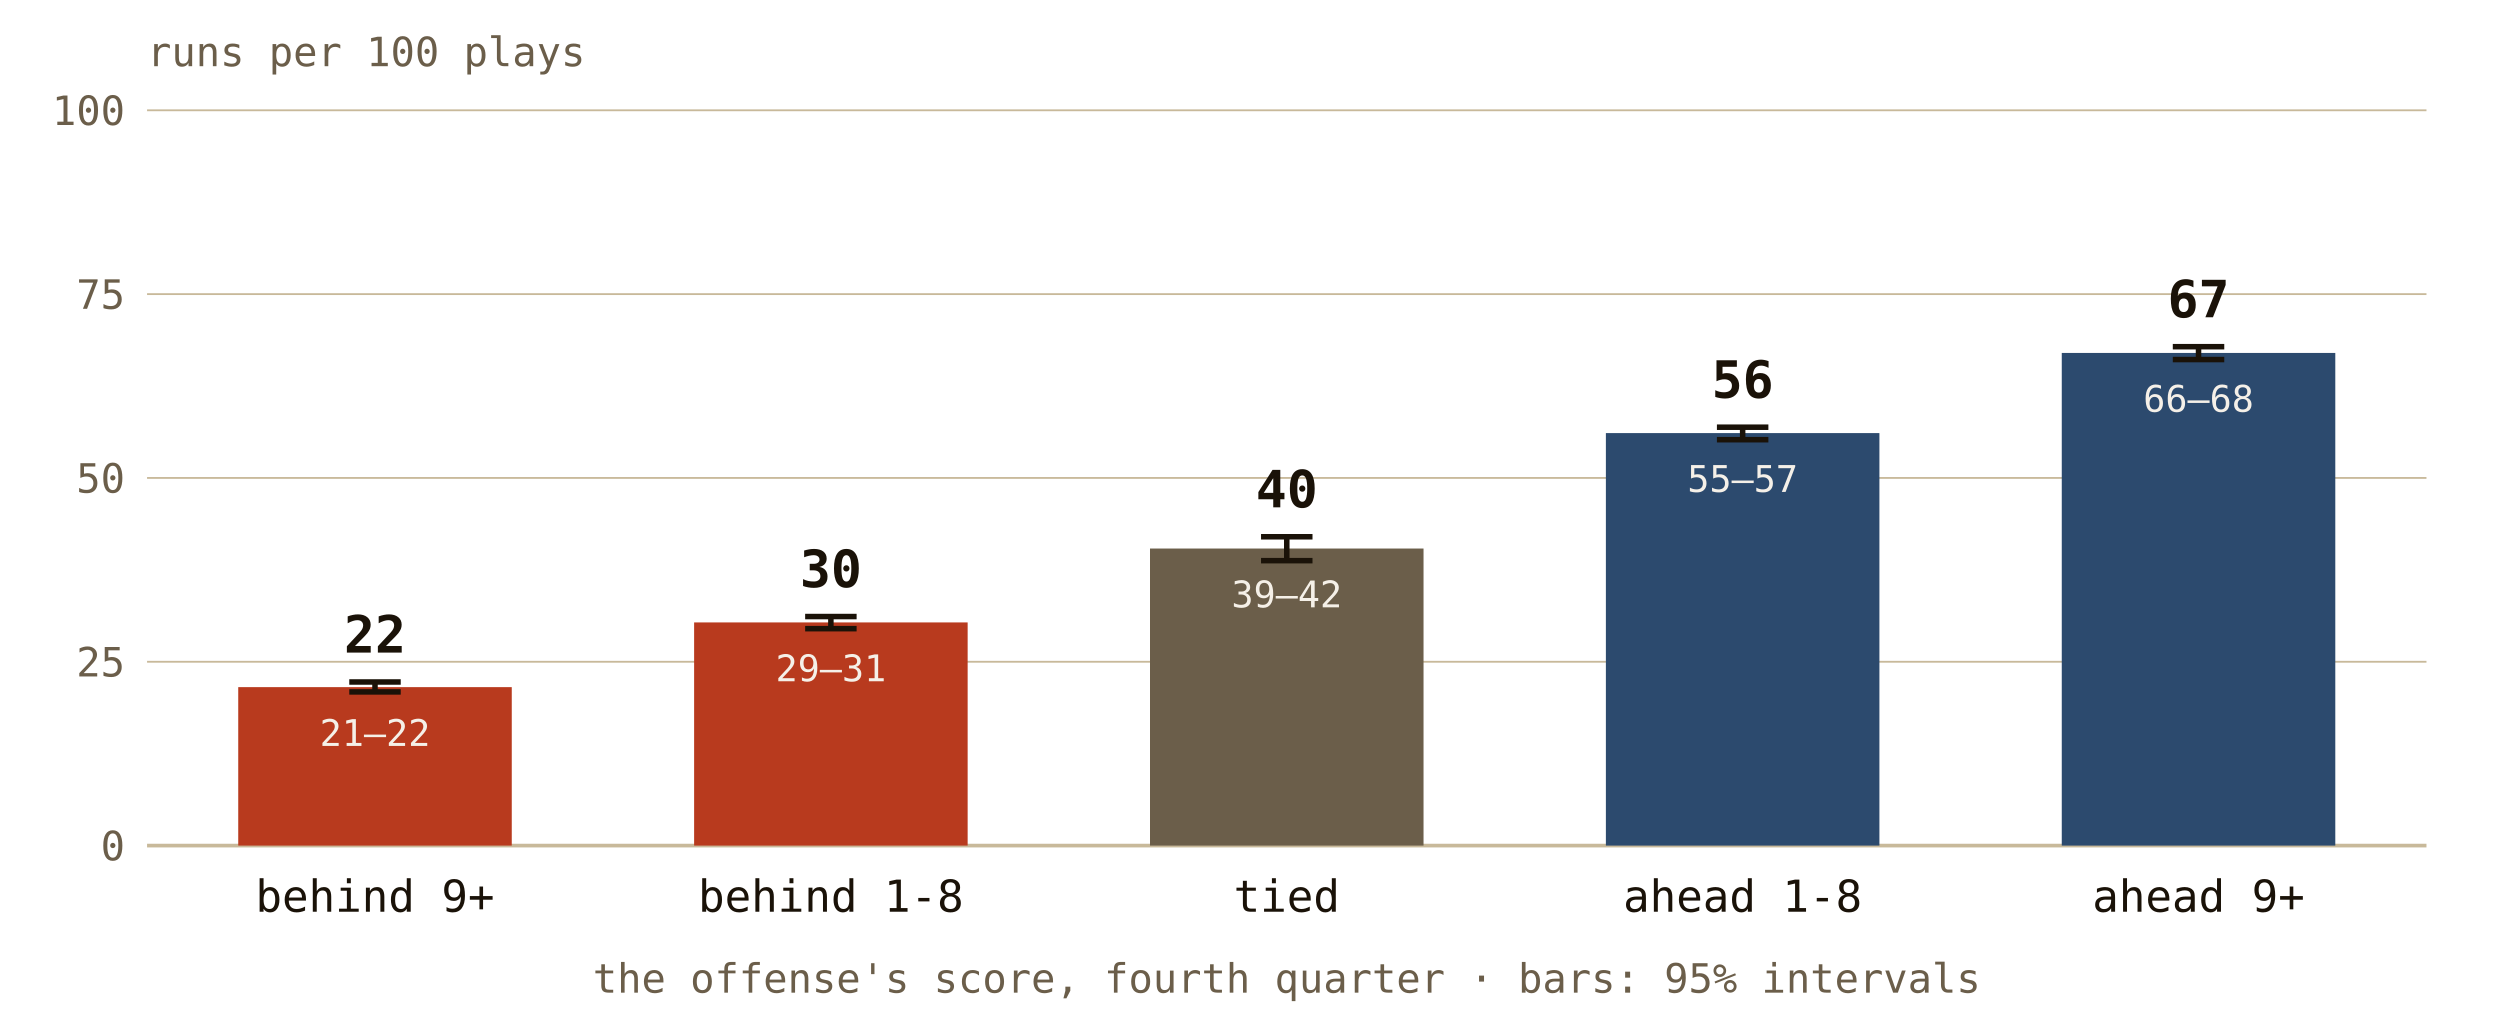
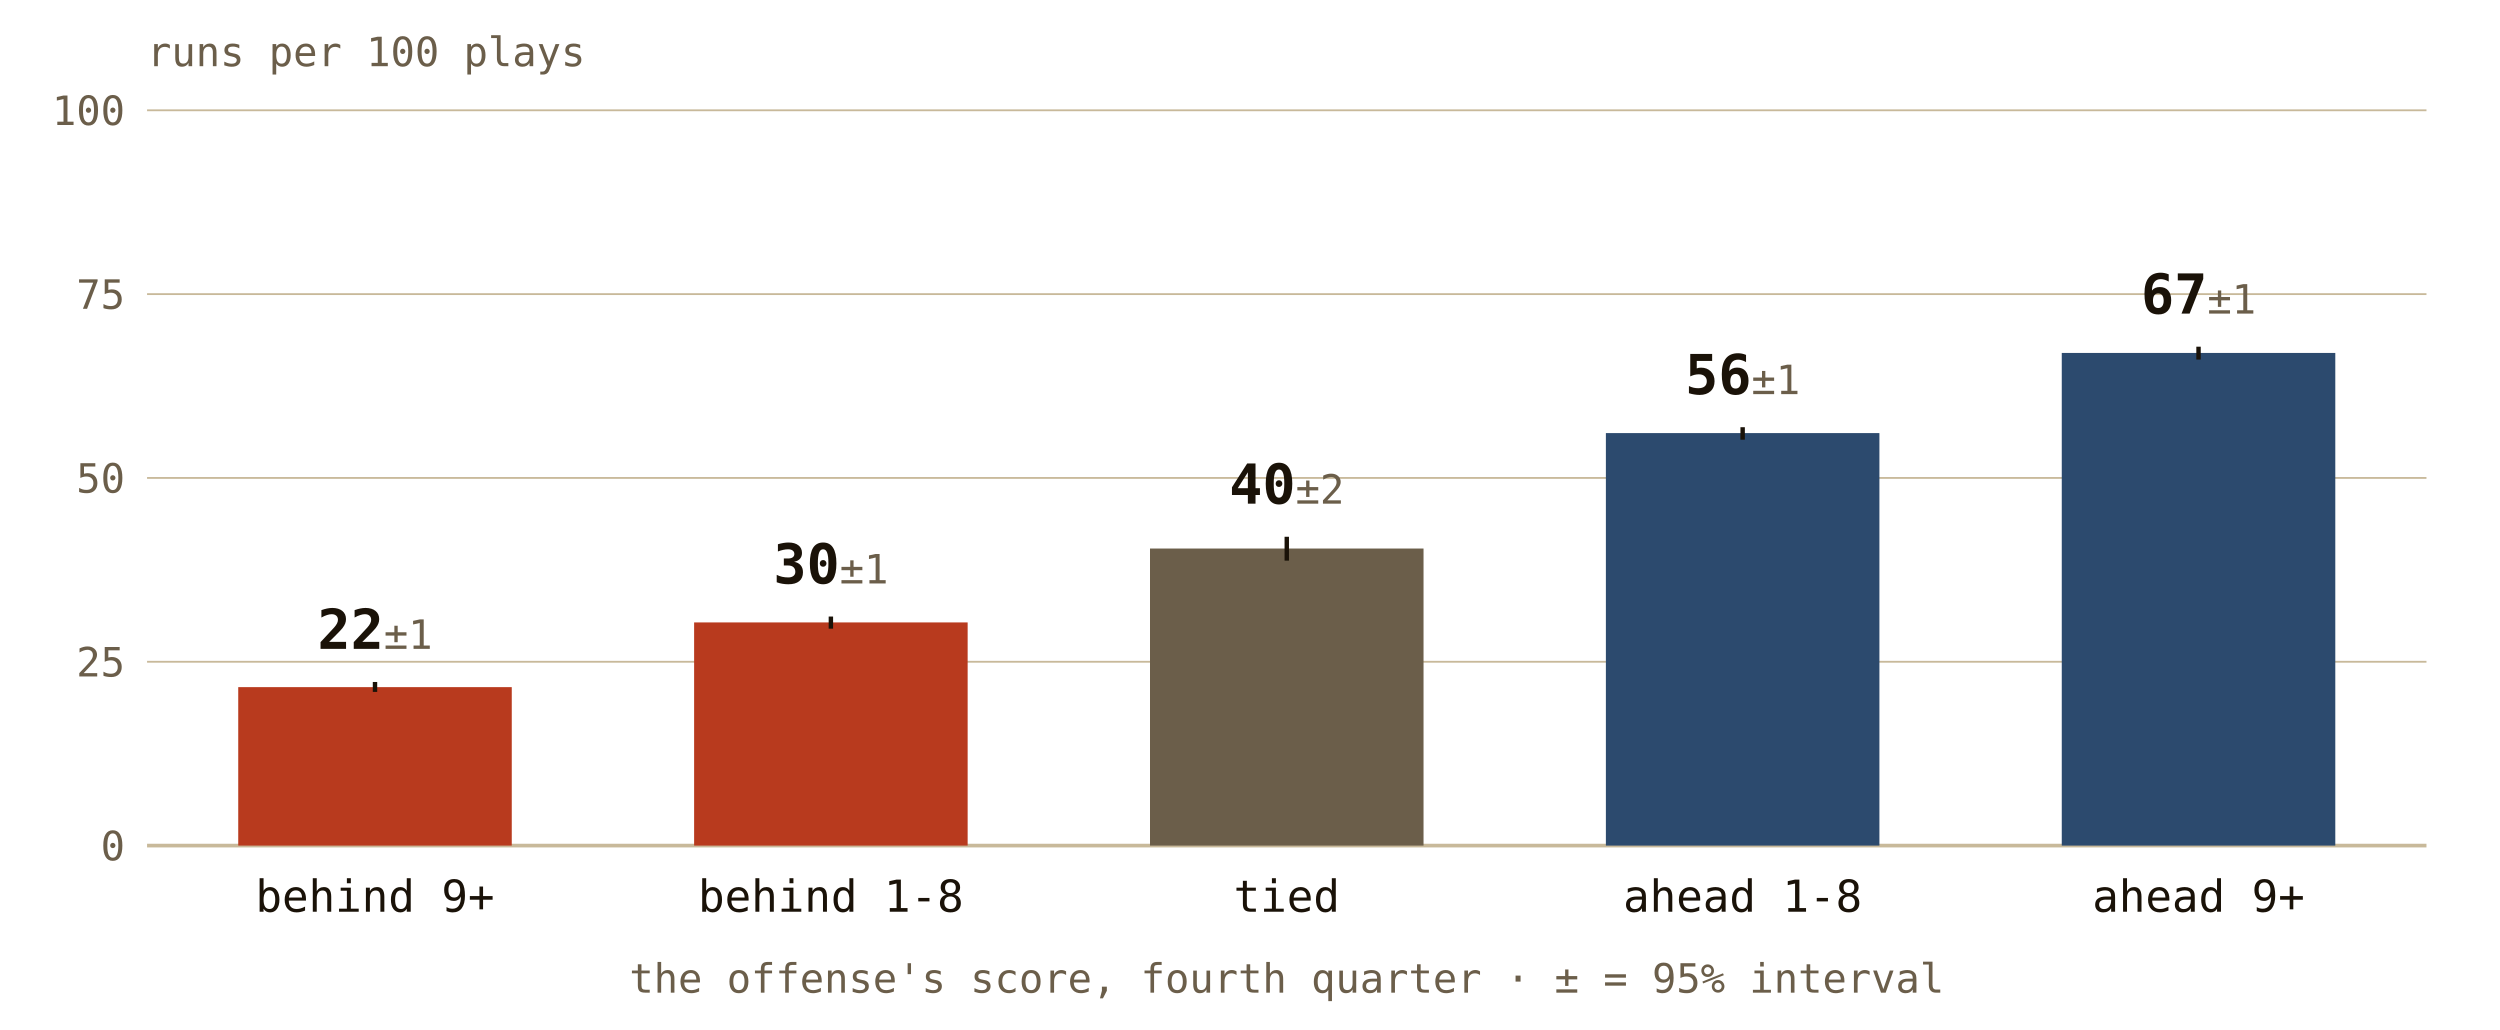
<svg class="chart" viewBox="0 0 680 280" role="img" aria-label="Fourth quarter, runs per 100 plays by the offense's score, with 95 percent intervals: behind 9+: 22 (21 to 22); behind 1-8: 30 (29 to 31); tied: 40 (39 to 42); ahead 1-8: 56 (55 to 57); ahead 9+: 67 (66 to 68)." style="max-width:680px;margin:0 auto" font-family="'Roboto Mono',monospace">
  <line x1="40" x2="660" y1="230.0" y2="230.0" stroke="#c8b99a" stroke-width="1" />
  <text x="34" y="234.0" font-size="11" fill="#6b5e4a" text-anchor="end">0</text>
  <line x1="40" x2="660" y1="180.0" y2="180.0" stroke="#c8b99a" stroke-width="0.5" />
  <text x="34" y="184.0" font-size="11" fill="#6b5e4a" text-anchor="end">25</text>
  <line x1="40" x2="660" y1="130.0" y2="130.0" stroke="#c8b99a" stroke-width="0.5" />
  <text x="34" y="134.0" font-size="11" fill="#6b5e4a" text-anchor="end">50</text>
  <line x1="40" x2="660" y1="80.0" y2="80.0" stroke="#c8b99a" stroke-width="0.5" />
  <text x="34" y="84.0" font-size="11" fill="#6b5e4a" text-anchor="end">75</text>
  <line x1="40" x2="660" y1="30.0" y2="30.0" stroke="#c8b99a" stroke-width="0.5" />
  <text x="34" y="34.0" font-size="11" fill="#6b5e4a" text-anchor="end">100</text>
  <rect x="64.8" y="186.9" width="74.4" height="43.1" fill="#b83a1e" />
-   <line x1="102.0" x2="102.0" y1="188.2" y2="185.5" stroke="#1a1208" stroke-width="1.5" />
-   <line x1="95.0" x2="109.0" y1="188.2" y2="188.2" stroke="#1a1208" stroke-width="1.5" />
-   <line x1="95.0" x2="109.0" y1="185.5" y2="185.5" stroke="#1a1208" stroke-width="1.5" />
-   <text x="102.0" y="177.5" font-size="14" font-weight="600" fill="#1a1208" text-anchor="middle">22</text>
-   <text x="102.0" y="202.9" font-size="10" fill="#f5f0e8" text-anchor="middle">21–22</text>
+   <line x1="102.0" x2="102.0" y1="188.2" y2="185.5" stroke="#1a1208" stroke-width="1.2" />
+   <text x="102.0" y="176.5" font-size="15" font-weight="600" fill="#1a1208" text-anchor="middle">22<tspan font-size="11" font-weight="400" fill="#6b5e4a"> ±1</tspan>
+   </text>
  <text x="102.0" y="248" font-size="12" fill="#1a1208" text-anchor="middle">behind 9+</text>
  <rect x="188.8" y="169.3" width="74.4" height="60.7" fill="#b83a1e" />
-   <line x1="226.0" x2="226.0" y1="171.0" y2="167.7" stroke="#1a1208" stroke-width="1.5" />
-   <line x1="219.0" x2="233.0" y1="171.0" y2="171.0" stroke="#1a1208" stroke-width="1.5" />
-   <line x1="219.0" x2="233.0" y1="167.7" y2="167.7" stroke="#1a1208" stroke-width="1.5" />
-   <text x="226.0" y="159.7" font-size="14" font-weight="600" fill="#1a1208" text-anchor="middle">30</text>
-   <text x="226.0" y="185.3" font-size="10" fill="#f5f0e8" text-anchor="middle">29–31</text>
+   <line x1="226.0" x2="226.0" y1="171.0" y2="167.7" stroke="#1a1208" stroke-width="1.2" />
+   <text x="226.0" y="158.7" font-size="15" font-weight="600" fill="#1a1208" text-anchor="middle">30<tspan font-size="11" font-weight="400" fill="#6b5e4a"> ±1</tspan>
+   </text>
  <text x="226.0" y="248" font-size="12" fill="#1a1208" text-anchor="middle">behind 1-8</text>
  <rect x="312.8" y="149.2" width="74.4" height="80.8" fill="#6b5e4a" />
-   <line x1="350.0" x2="350.0" y1="152.5" y2="146.0" stroke="#1a1208" stroke-width="1.5" />
-   <line x1="343.0" x2="357.0" y1="152.5" y2="152.5" stroke="#1a1208" stroke-width="1.5" />
-   <line x1="343.0" x2="357.0" y1="146.0" y2="146.0" stroke="#1a1208" stroke-width="1.5" />
-   <text x="350.0" y="138.0" font-size="14" font-weight="600" fill="#1a1208" text-anchor="middle">40</text>
-   <text x="350.0" y="165.2" font-size="10" fill="#f5f0e8" text-anchor="middle">39–42</text>
+   <line x1="350.0" x2="350.0" y1="152.5" y2="146.0" stroke="#1a1208" stroke-width="1.2" />
+   <text x="350.0" y="137.0" font-size="15" font-weight="600" fill="#1a1208" text-anchor="middle">40<tspan font-size="11" font-weight="400" fill="#6b5e4a"> ±2</tspan>
+   </text>
  <text x="350.0" y="248" font-size="12" fill="#1a1208" text-anchor="middle">tied</text>
  <rect x="436.8" y="117.8" width="74.4" height="112.2" fill="#2c4a6e" />
-   <line x1="474.0" x2="474.0" y1="119.6" y2="116.2" stroke="#1a1208" stroke-width="1.5" />
-   <line x1="467.0" x2="481.0" y1="119.6" y2="119.6" stroke="#1a1208" stroke-width="1.5" />
-   <line x1="467.0" x2="481.0" y1="116.2" y2="116.2" stroke="#1a1208" stroke-width="1.5" />
-   <text x="474.0" y="108.2" font-size="14" font-weight="600" fill="#1a1208" text-anchor="middle">56</text>
-   <text x="474.0" y="133.8" font-size="10" fill="#f5f0e8" text-anchor="middle">55–57</text>
+   <line x1="474.0" x2="474.0" y1="119.6" y2="116.2" stroke="#1a1208" stroke-width="1.2" />
+   <text x="474.0" y="107.2" font-size="15" font-weight="600" fill="#1a1208" text-anchor="middle">56<tspan font-size="11" font-weight="400" fill="#6b5e4a"> ±1</tspan>
+   </text>
  <text x="474.0" y="248" font-size="12" fill="#1a1208" text-anchor="middle">ahead 1-8</text>
  <rect x="560.8" y="96.0" width="74.4" height="134.0" fill="#2c4a6e" />
-   <line x1="598.0" x2="598.0" y1="97.8" y2="94.3" stroke="#1a1208" stroke-width="1.5" />
-   <line x1="591.0" x2="605.0" y1="97.8" y2="97.8" stroke="#1a1208" stroke-width="1.5" />
-   <line x1="591.0" x2="605.0" y1="94.3" y2="94.3" stroke="#1a1208" stroke-width="1.5" />
-   <text x="598.0" y="86.3" font-size="14" font-weight="600" fill="#1a1208" text-anchor="middle">67</text>
-   <text x="598.0" y="112.0" font-size="10" fill="#f5f0e8" text-anchor="middle">66–68</text>
+   <line x1="598.0" x2="598.0" y1="97.8" y2="94.3" stroke="#1a1208" stroke-width="1.2" />
+   <text x="598.0" y="85.3" font-size="15" font-weight="600" fill="#1a1208" text-anchor="middle">67<tspan font-size="11" font-weight="400" fill="#6b5e4a"> ±1</tspan>
+   </text>
  <text x="598.0" y="248" font-size="12" fill="#1a1208" text-anchor="middle">ahead 9+</text>
-   <text x="350" y="270" font-size="11" fill="#6b5e4a" text-anchor="middle">the offense's score, fourth quarter · bars: 95% intervals</text>
+   <text x="350" y="270" font-size="11" fill="#6b5e4a" text-anchor="middle">the offense's score, fourth quarter · ± = 95% interval</text>
  <text x="40" y="18" font-size="11" fill="#6b5e4a">runs per 100 plays</text>
</svg>
